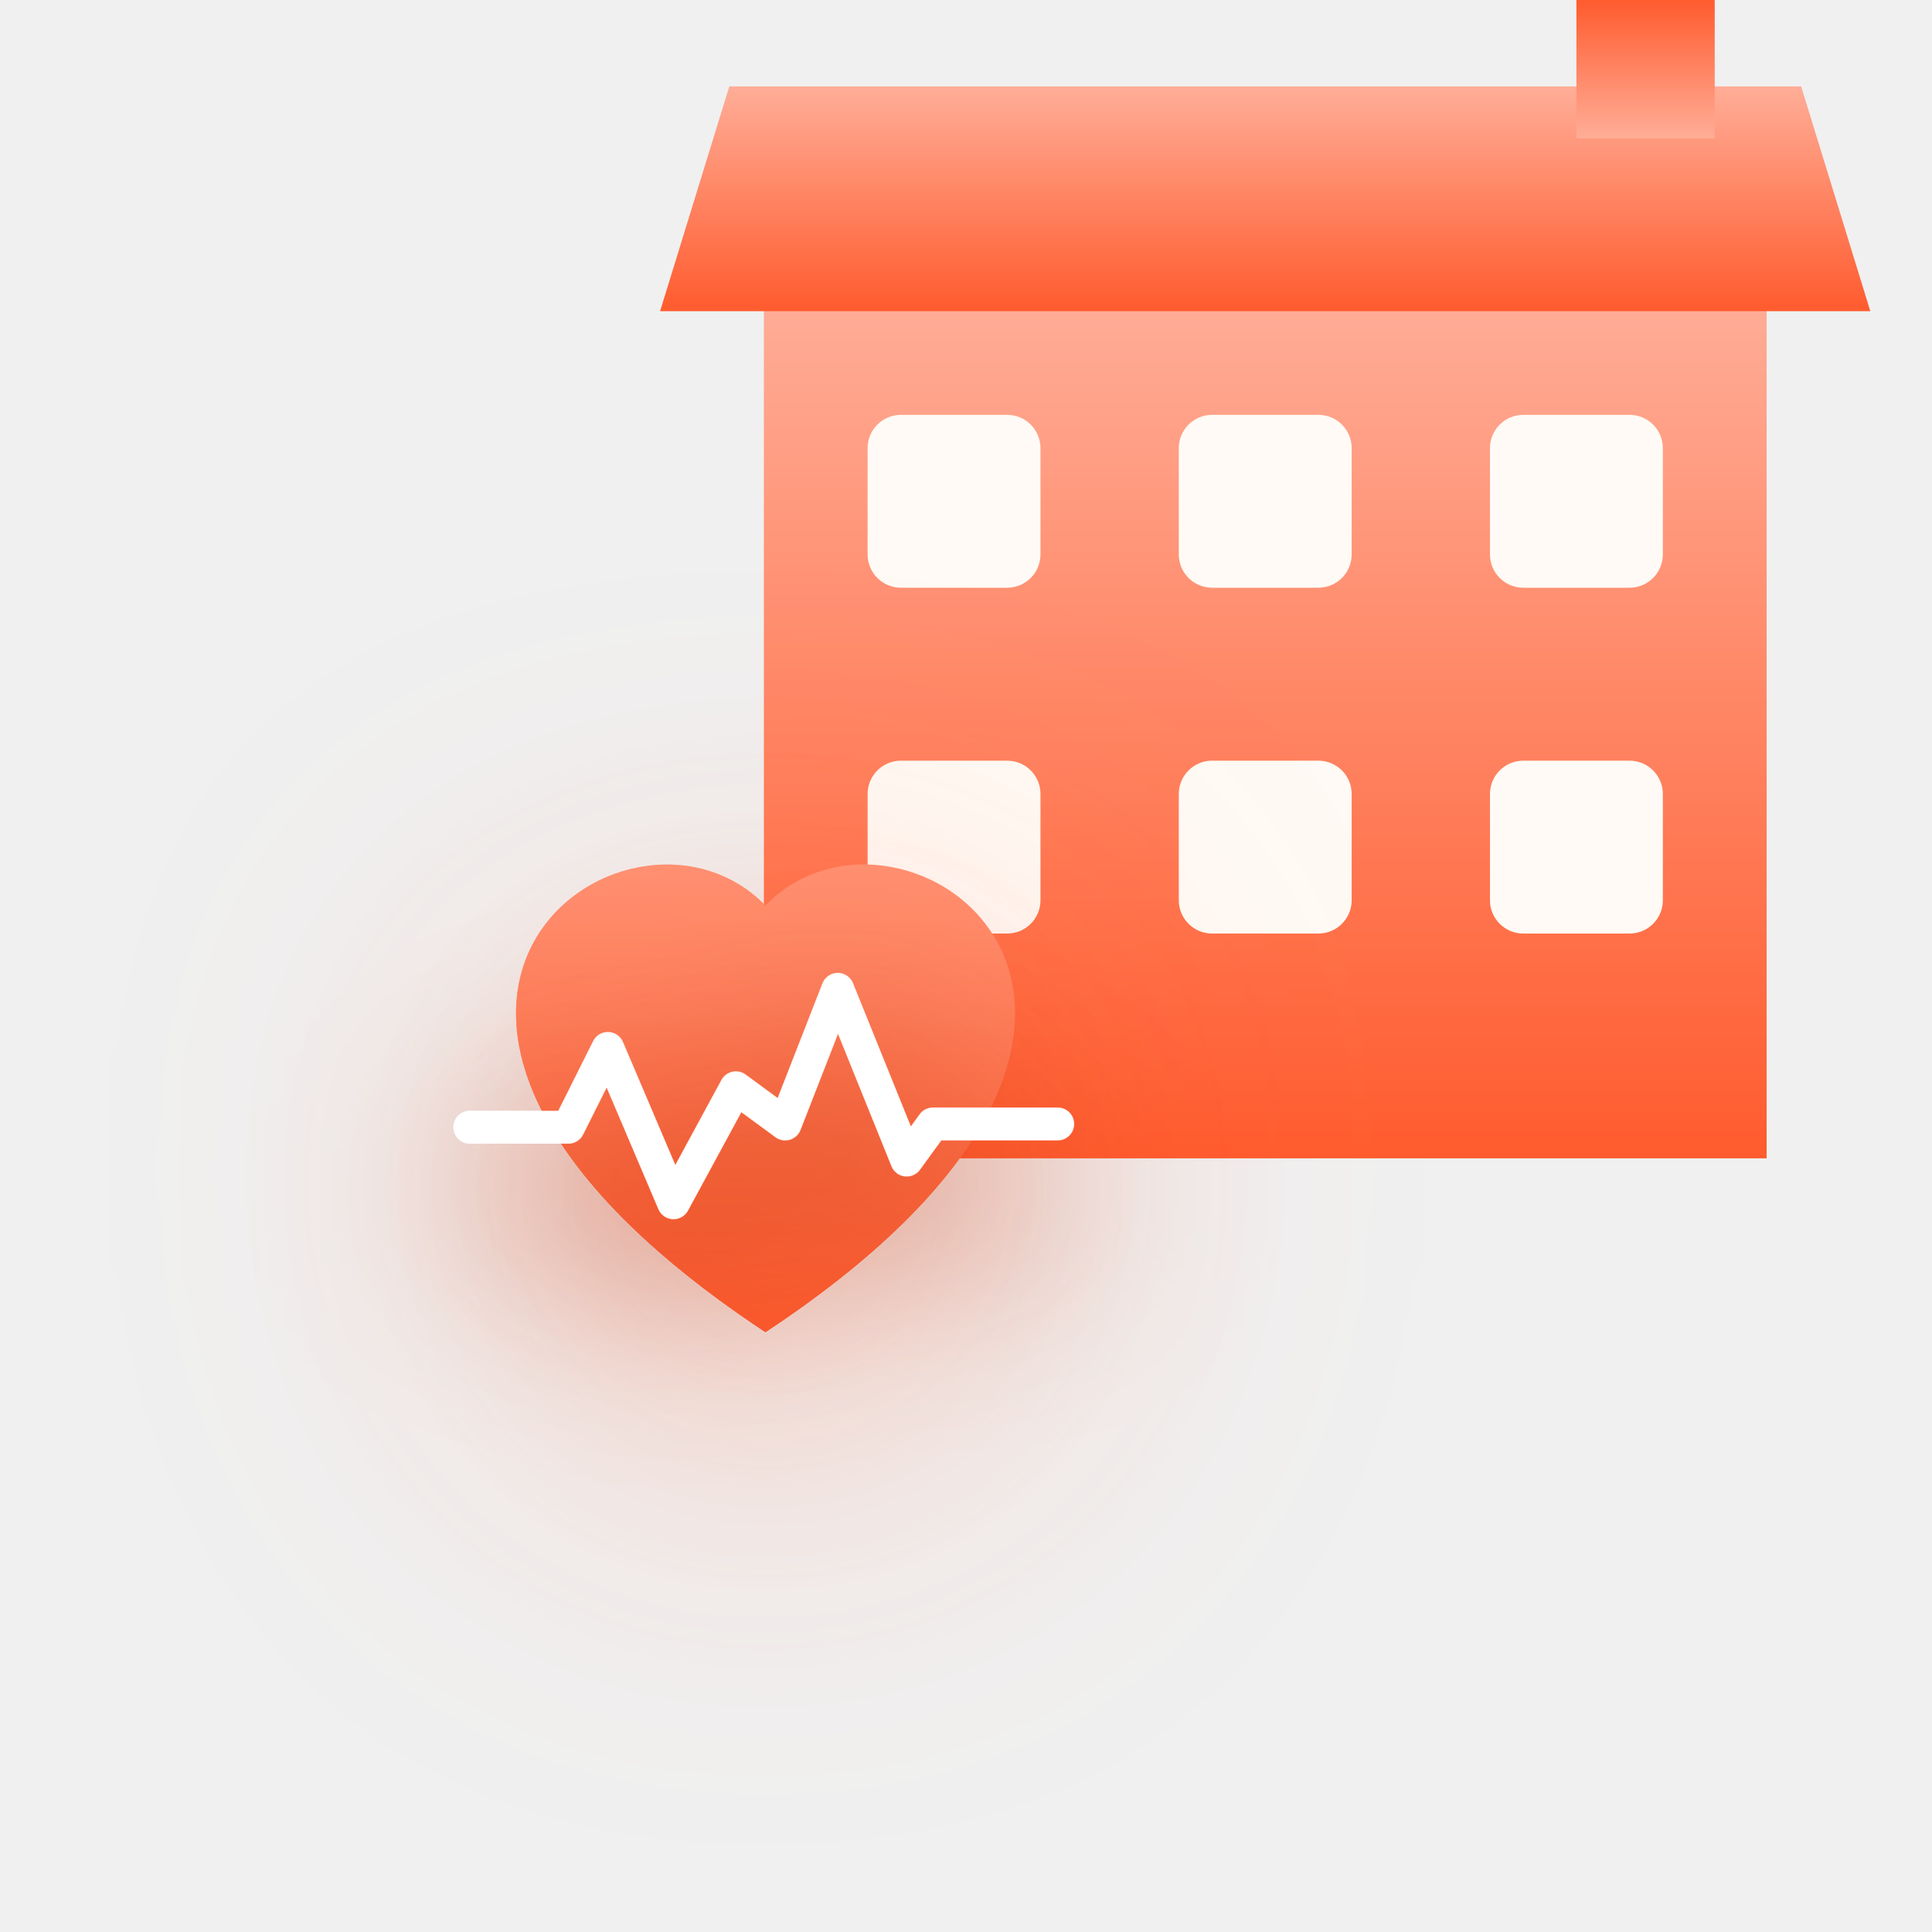
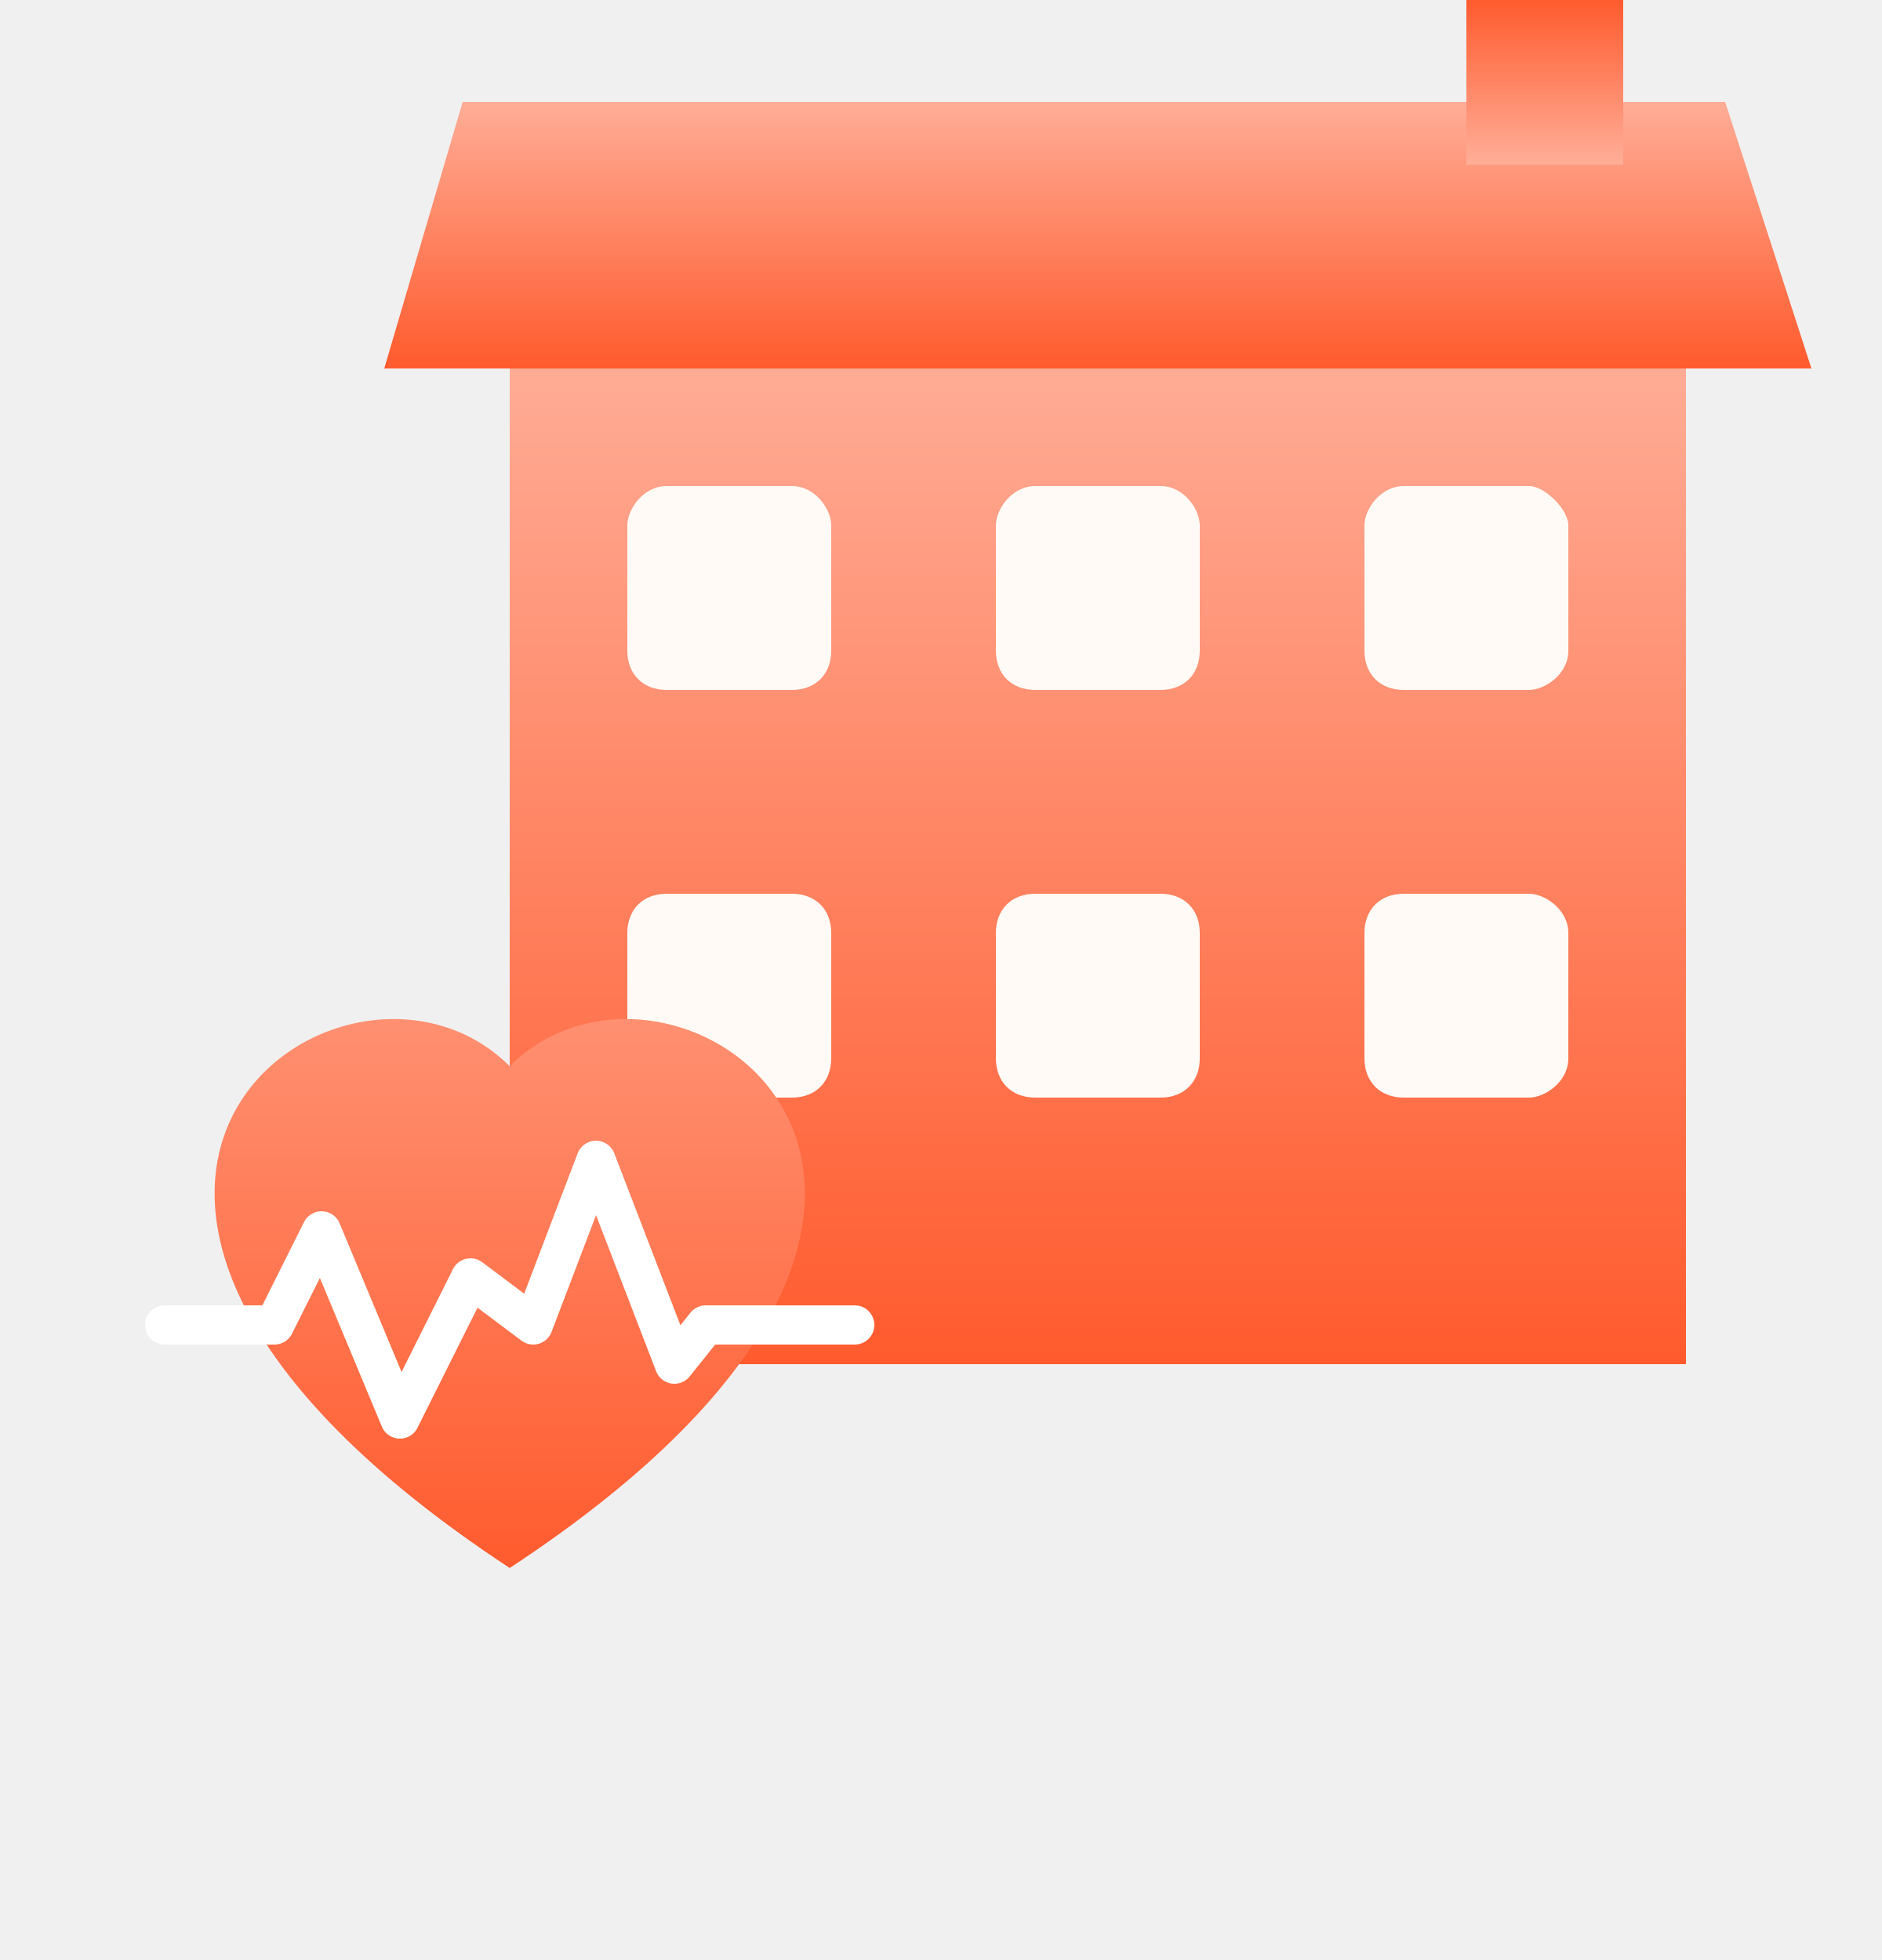
- <svg xmlns="http://www.w3.org/2000/svg" width="29" height="29" viewBox="0 0 29 29" fill="none">
-   <rect x="11.466" y="4.411" width="15.052" height="12.976" fill="url(#paint0_linear_11_1100)" />
-   <path d="M10.947 1.297H27.036L28.074 4.671H9.908L10.947 1.297Z" fill="url(#paint1_linear_11_1100)" />
-   <rect width="2.076" height="2.076" transform="matrix(1 0 0 -1 23.6626 2.07617)" fill="url(#paint2_linear_11_1100)" />
-   <rect x="13.023" y="6.227" width="2.595" height="2.595" rx="0.5" fill="#FFFAF5" />
-   <rect x="13.023" y="11.418" width="2.595" height="2.595" rx="0.5" fill="#FFFAF5" />
-   <rect x="17.694" y="6.227" width="2.595" height="2.595" rx="0.5" fill="#FFFAF5" />
-   <rect x="17.694" y="11.418" width="2.595" height="2.595" rx="0.5" fill="#FFFAF5" />
-   <rect x="22.365" y="6.227" width="2.595" height="2.595" rx="0.5" fill="#FFFAF5" />
-   <rect x="22.365" y="11.418" width="2.595" height="2.595" rx="0.5" fill="#FFFAF5" />
-   <g filter="url(#filter0_d_11_1100)">
-     <path fill-rule="evenodd" clip-rule="evenodd" d="M11.49 13.591C13.568 11.455 18.764 15.193 11.49 20C4.216 15.193 9.412 11.455 11.49 13.591Z" fill="url(#paint3_linear_11_1100)" />
-   </g>
-   <g filter="url(#filter1_d_11_1100)">
-     <path d="M7.054 16.92H8.532L9.124 15.737L10.11 18.054L11.046 16.328L11.786 16.871L12.575 14.85L13.61 17.413L14.004 16.871H15.877" stroke="white" stroke-width="0.493" stroke-linecap="round" stroke-linejoin="round" />
-   </g>
+ <svg xmlns="http://www.w3.org/2000/svg" version="1.2" viewBox="0 0 24 25" width="24" height="25">
  <defs>
-     <filter id="filter0_d_11_1100" x="0.744" y="7.976" width="21.492" height="21.024" filterUnits="userSpaceOnUse" color-interpolation-filters="sRGB">
-       <feFlood flood-opacity="0" result="BackgroundImageFix" />
-       <feColorMatrix in="SourceAlpha" type="matrix" values="0 0 0 0 0 0 0 0 0 0 0 0 0 0 0 0 0 0 127 0" result="hardAlpha" />
-       <feOffset dy="2" />
-       <feGaussianBlur stdDeviation="3.5" />
-       <feComposite in2="hardAlpha" operator="out" />
-       <feColorMatrix type="matrix" values="0 0 0 0 1 0 0 0 0 0.369 0 0 0 0 0.196 0 0 0 0.35 0" />
-       <feBlend mode="normal" in2="BackgroundImageFix" result="effect1_dropShadow_11_1100" />
-       <feBlend mode="normal" in="SourceGraphic" in2="effect1_dropShadow_11_1100" result="shape" />
-     </filter>
-     <filter id="filter1_d_11_1100" x="3.807" y="12.604" width="15.316" height="9.696" filterUnits="userSpaceOnUse" color-interpolation-filters="sRGB">
-       <feFlood flood-opacity="0" result="BackgroundImageFix" />
-       <feColorMatrix in="SourceAlpha" type="matrix" values="0 0 0 0 0 0 0 0 0 0 0 0 0 0 0 0 0 0 127 0" result="hardAlpha" />
-       <feOffset dy="1" />
-       <feGaussianBlur stdDeviation="1.5" />
-       <feComposite in2="hardAlpha" operator="out" />
-       <feColorMatrix type="matrix" values="0 0 0 0 0.754 0 0 0 0 0.19 0 0 0 0 0.037 0 0 0 1 0" />
-       <feBlend mode="normal" in2="BackgroundImageFix" result="effect1_dropShadow_11_1100" />
-       <feBlend mode="normal" in="SourceGraphic" in2="effect1_dropShadow_11_1100" result="shape" />
-     </filter>
-     <linearGradient id="paint0_linear_11_1100" x1="18.991" y1="4.411" x2="18.991" y2="17.387" gradientUnits="userSpaceOnUse">
-       <stop stop-color="#FFAD97" />
-       <stop offset="1" stop-color="#FF5B2E" />
+     <linearGradient id="g1" x2="1" gradientUnits="userSpaceOnUse" gradientTransform="matrix(0,12.976,-14.972,0,13.991,4.411)">
+       <stop offset="0" stop-color="#ffad97" />
+       <stop offset="1" stop-color="#ff5b2e" />
    </linearGradient>
-     <linearGradient id="paint1_linear_11_1100" x1="18.991" y1="1.297" x2="18.991" y2="4.671" gradientUnits="userSpaceOnUse">
-       <stop stop-color="#FFAD97" />
-       <stop offset="1" stop-color="#FF5B2E" />
+     <linearGradient id="g2" x2="1" gradientUnits="userSpaceOnUse" gradientTransform="matrix(0,3.374,-18.061,0,13.991,1.297)">
+       <stop offset="0" stop-color="#ffad97" />
+       <stop offset="1" stop-color="#ff5b2e" />
    </linearGradient>
-     <linearGradient id="paint2_linear_11_1100" x1="1.038" y1="0" x2="1.038" y2="2.076" gradientUnits="userSpaceOnUse">
-       <stop stop-color="#FFAD97" />
-       <stop offset="1" stop-color="#FF5B2E" />
+     <linearGradient id="g3" x2="1" gradientUnits="userSpaceOnUse" gradientTransform="matrix(0,-2.076,1.977,0,19.701,2.076)">
+       <stop offset="0" stop-color="#ffad97" />
+       <stop offset="1" stop-color="#ff5b2e" />
    </linearGradient>
-     <linearGradient id="paint3_linear_11_1100" x1="11.49" y1="12.976" x2="11.49" y2="20" gradientUnits="userSpaceOnUse">
-       <stop stop-color="#FF9071" />
-       <stop offset="1" stop-color="#FF5B2E" />
+     <linearGradient id="g4" x2="1" gradientUnits="userSpaceOnUse" gradientTransform="matrix(0,7.024,-7.552,0,6.49,12.976)">
+       <stop offset="0" stop-color="#ff9071" />
+       <stop offset="1" stop-color="#ff5b2e" />
    </linearGradient>
  </defs>
+   <style>
+ 		.s0 { fill: url(#g1) } 
+ 		.s1 { fill: url(#g2) } 
+ 		.s2 { fill: url(#g3) } 
+ 		.s3 { fill: #fffaf5 } 
+ 		.s4 { fill: url(#g4) } 
+ 		.s5 { fill: none;stroke: #ffffff;stroke-linecap: round;stroke-linejoin: round;stroke-width: .5 } 
+ 	</style>
+   <path fill-rule="evenodd" class="s0" d="m6.5 4.4h15v13h-15z" />
+   <path class="s1" d="m5.9 1.3h16.1l1.1 3.4h-18.2z" />
+   <path fill-rule="evenodd" class="s2" d="m18.7 2.1h2v-2.1h-2z" />
+   <path fill-rule="evenodd" class="s3" d="m8.5 6.2h1.6c0.3 0 0.5 0.3 0.5 0.5v1.6c0 0.3-0.2 0.5-0.5 0.5h-1.6c-0.3 0-0.5-0.2-0.5-0.5v-1.6c0-0.2 0.2-0.5 0.5-0.5z" />
+   <path fill-rule="evenodd" class="s3" d="m8.5 11.4h1.6c0.3 0 0.5 0.2 0.5 0.5v1.6c0 0.3-0.2 0.5-0.5 0.5h-1.6c-0.3 0-0.5-0.2-0.5-0.5v-1.6c0-0.3 0.2-0.5 0.5-0.5z" />
+   <path fill-rule="evenodd" class="s3" d="m13.2 6.2h1.6c0.3 0 0.5 0.3 0.5 0.5v1.6c0 0.3-0.2 0.5-0.5 0.5h-1.6c-0.3 0-0.5-0.2-0.5-0.5v-1.6c0-0.2 0.2-0.5 0.5-0.5z" />
+   <path fill-rule="evenodd" class="s3" d="m13.2 11.4h1.6c0.3 0 0.5 0.2 0.5 0.5v1.6c0 0.3-0.2 0.5-0.5 0.5h-1.6c-0.3 0-0.5-0.2-0.5-0.5v-1.6c0-0.3 0.2-0.5 0.5-0.5z" />
+   <path fill-rule="evenodd" class="s3" d="m17.9 6.2h1.6c0.2 0 0.5 0.3 0.5 0.5v1.6c0 0.3-0.3 0.5-0.5 0.5h-1.6c-0.3 0-0.5-0.2-0.5-0.5v-1.6c0-0.2 0.2-0.5 0.5-0.5z" />
+   <path fill-rule="evenodd" class="s3" d="m17.9 11.4h1.6c0.2 0 0.5 0.2 0.5 0.5v1.6c0 0.3-0.3 0.5-0.5 0.5h-1.6c-0.3 0-0.5-0.2-0.5-0.5v-1.6c0-0.3 0.2-0.5 0.5-0.5z" />
+   <g>
+     <path fill-rule="evenodd" class="s4" d="m6.5 13.6c2.1-2.1 7.3 1.6 0 6.4-7.3-4.8-2.1-8.5 0-6.4z" />
+   </g>
+   <g>
+     <path fill-rule="evenodd" class="s5" d="m2.1 16.9h1.4l0.6-1.2 1 2.4 0.9-1.8 0.8 0.6 0.8-2.1 1 2.6 0.4-0.5h1.9" />
+   </g>
</svg>
